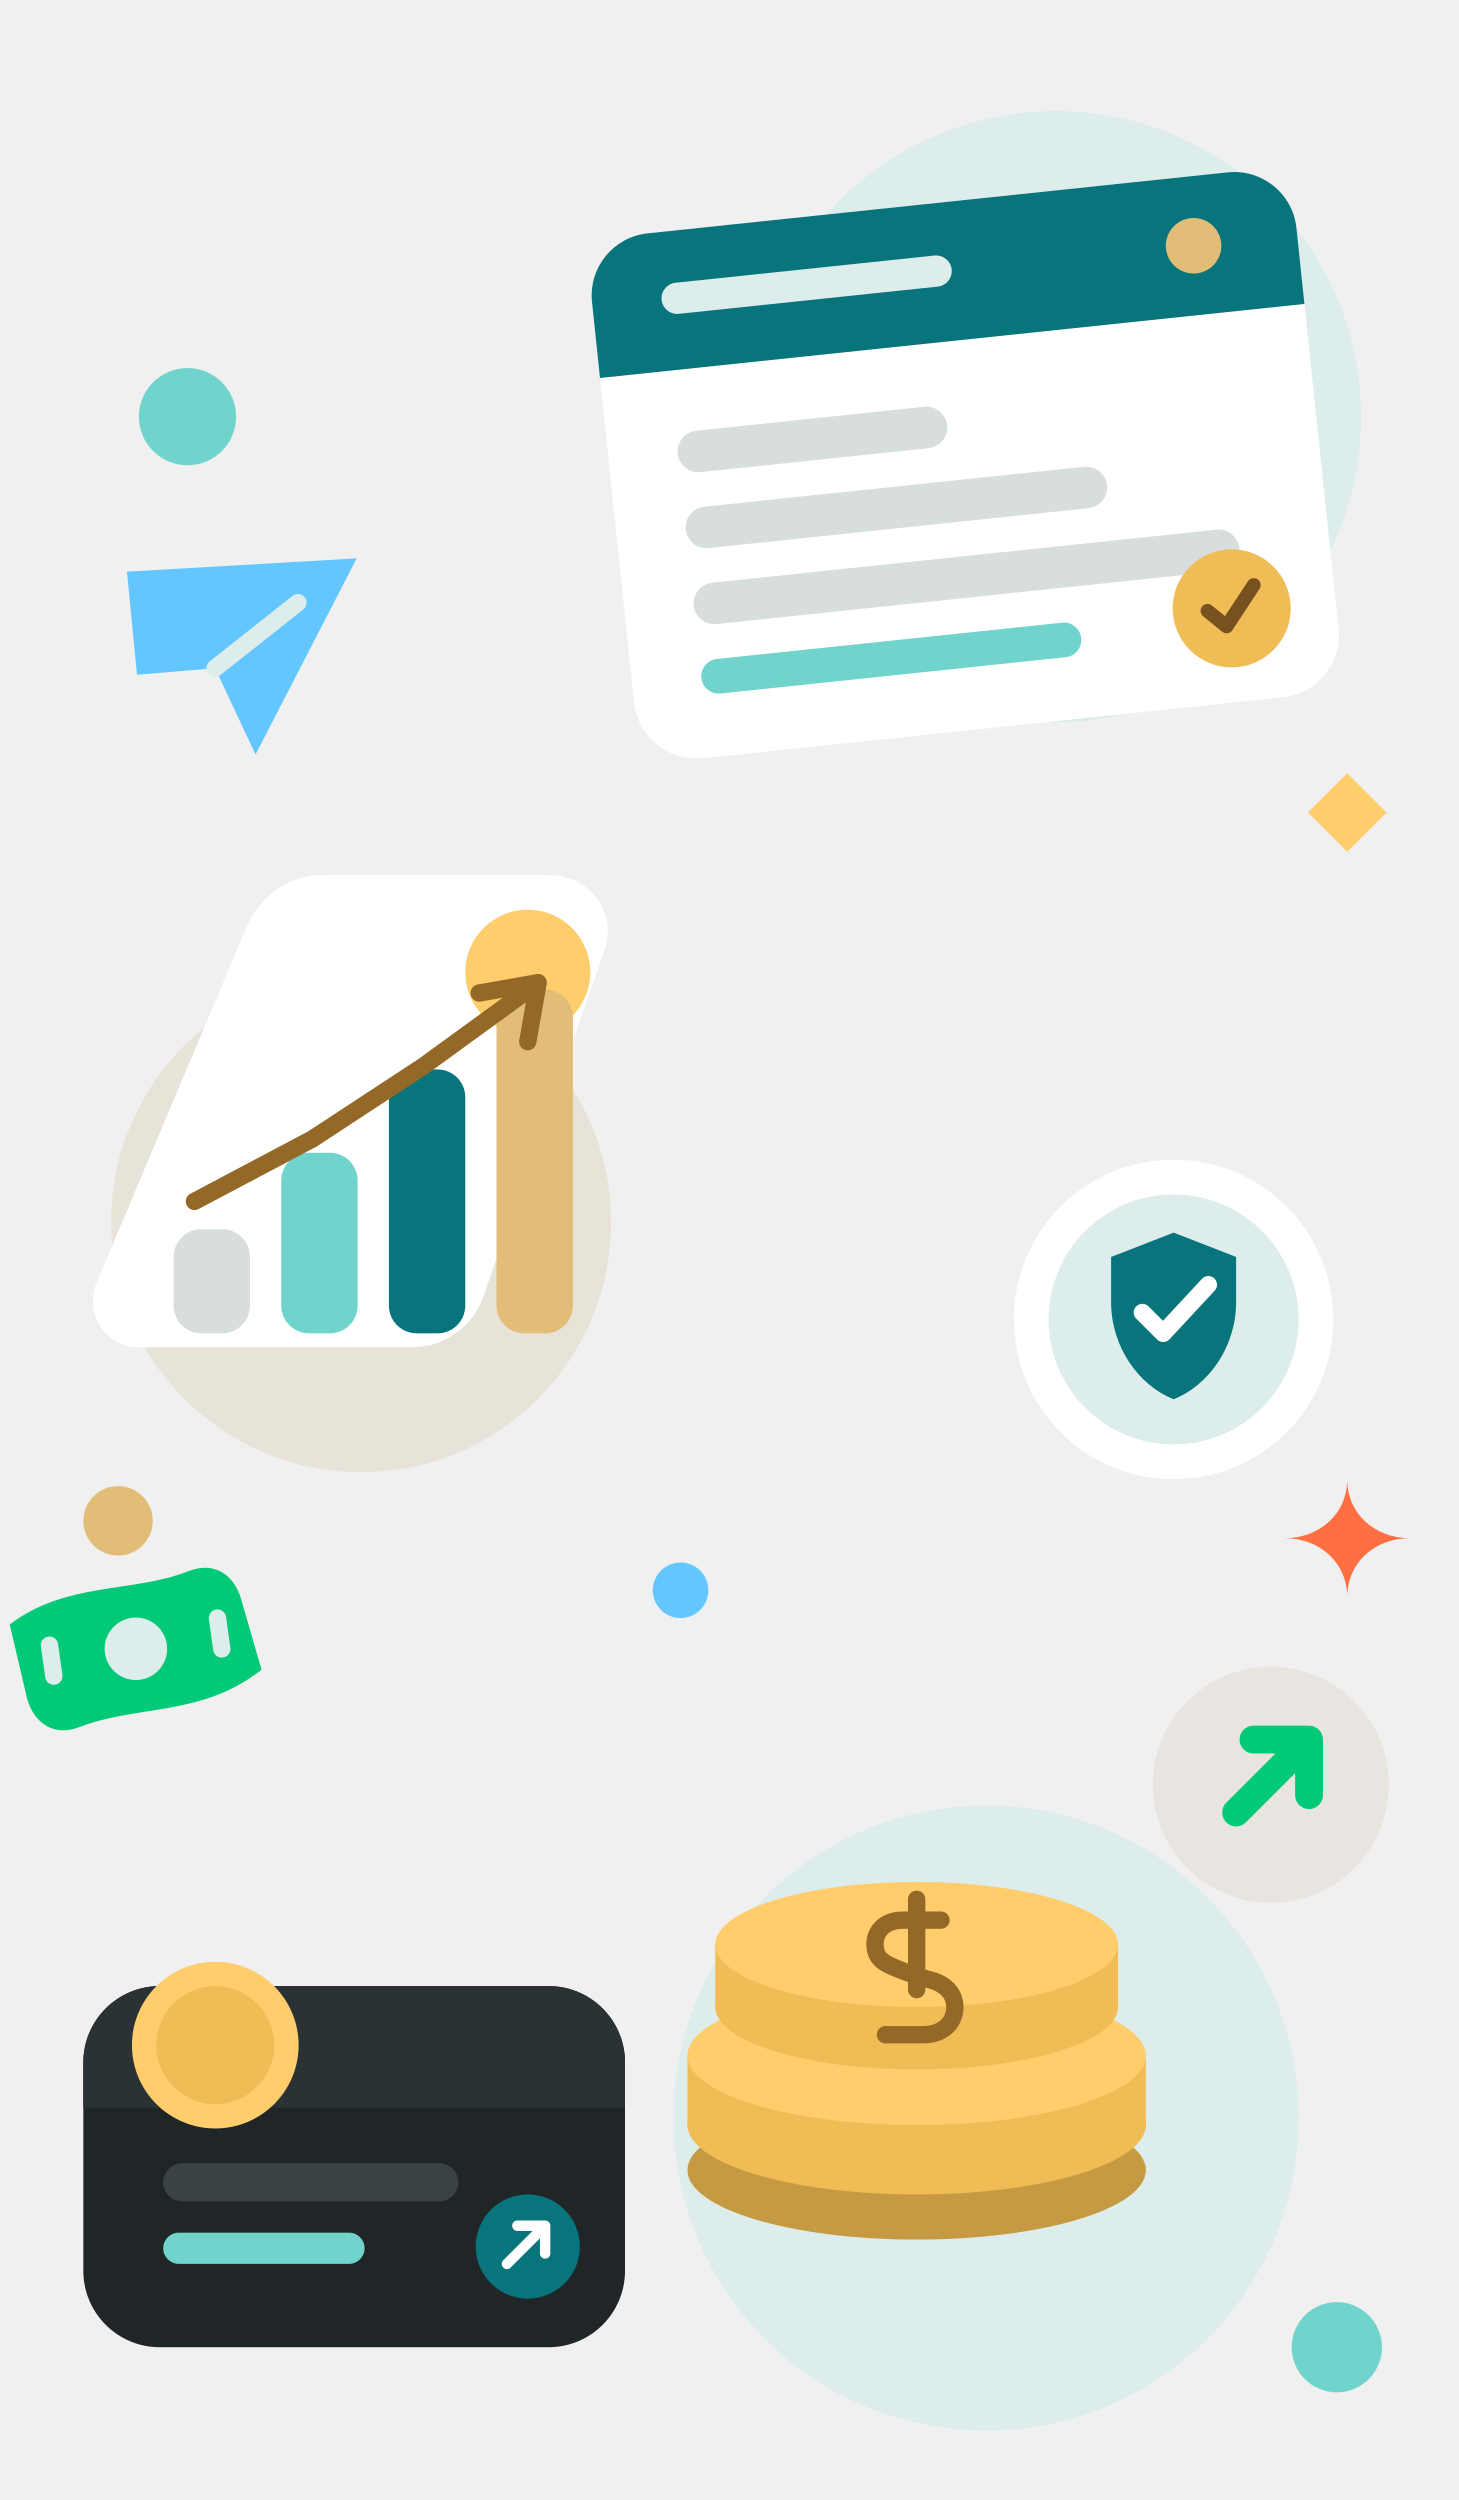
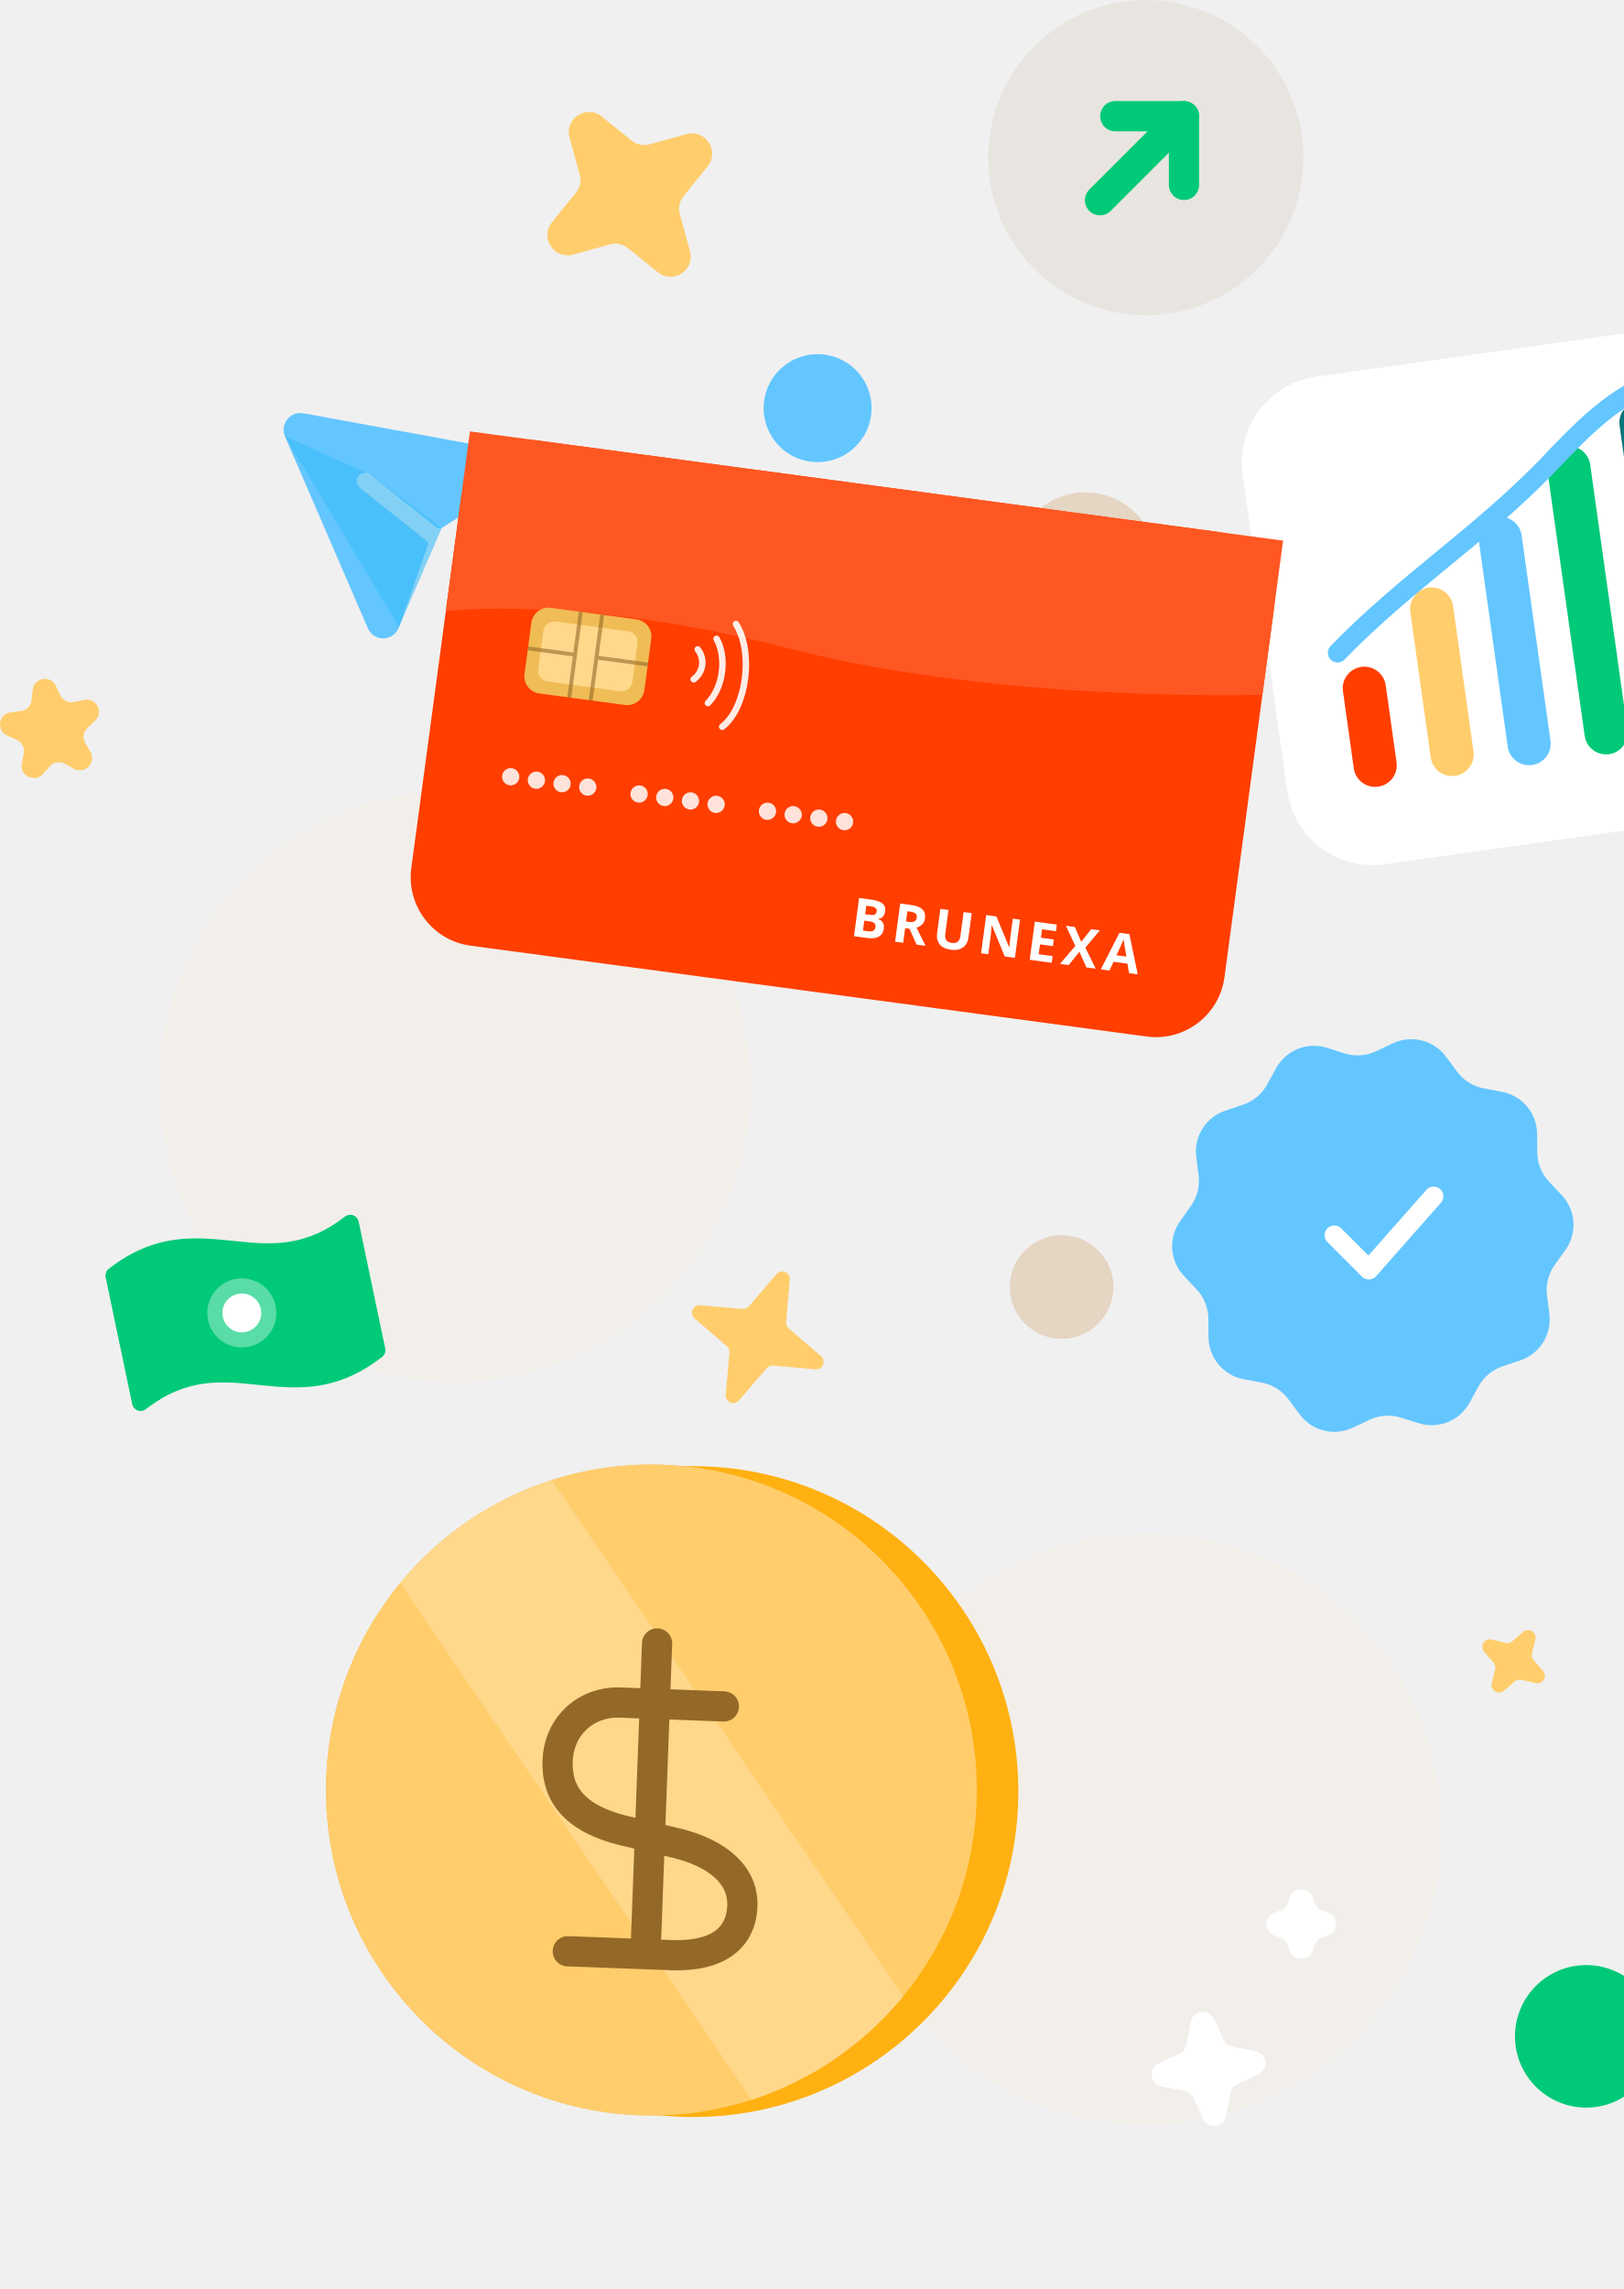
- <svg xmlns="http://www.w3.org/2000/svg" width="420" height="720" viewBox="0 0 420 720" fill="none">
-   <circle cx="304" cy="120" r="88" fill="#DCEDEC" />
-   <circle cx="104" cy="352" r="72" fill="#E8E3D8" />
-   <circle cx="284" cy="610" r="90" fill="#DCEDEC" />
-   <circle cx="54" cy="120" r="14" fill="#70D4CD" />
-   <circle cx="365" cy="390" r="17" fill="#E1BD78" />
-   <g transform="translate(176 58) rotate(-6 102 76)">
-     <rect width="204" height="152" rx="18" fill="#FFFFFF" />
-     <path d="M0 18C0 8.059 8.059 0 18 0H186C195.941 0 204 8.059 204 18V40H0V18Z" fill="#08747B" />
-     <rect x="20" y="15" width="84" height="9" rx="4.5" fill="#DCEDEC" />
-     <circle cx="174" cy="20" r="8" fill="#E1BD78" />
-     <rect x="20" y="58" width="78" height="12" rx="6" fill="#D8DEDE" />
-     <rect x="20" y="80" width="122" height="12" rx="6" fill="#D8DEDE" />
-     <rect x="20" y="102" width="158" height="12" rx="6" fill="#D8DEDE" />
-     <rect x="20" y="124" width="110" height="10" rx="5" fill="#70D4CD" />
-     <circle cx="174" cy="125" r="17" fill="#F0BC56" />
-     <path d="M167 125L172 130L181 119" fill="none" stroke="#75521E" stroke-width="4" stroke-linecap="round" stroke-linejoin="round" />
+ <svg xmlns="http://www.w3.org/2000/svg" width="376" height="530" viewBox="0 0 376 530" fill="none">
+   <circle cx="105.343" cy="251.5" r="68.5" fill="#F2EFEB" />
+   <circle cx="265.343" cy="423.5" r="68.5" fill="#F2EFEB" />
+   <circle cx="265.343" cy="36.5" r="36.5" fill="#E8E5E1" />
+   <circle cx="251.343" cy="130.5" r="16.5" fill="#E5D5C3" />
+   <circle cx="245.843" cy="298" r="12" fill="#E5D5C3" />
+   <circle cx="367.343" cy="471.5" r="16.5" fill="#00C978" />
+   <circle cx="189.343" cy="94.5" r="12.5" fill="#64C6FF" />
+   <g>
+     <path d="M70.153 95.677C70.153 95.677 70.177 95.674 70.189 95.673L117.821 104.392C118.593 104.519 119.308 104.878 119.87 105.422C120.431 105.966 120.813 106.669 120.964 107.436C120.986 107.546 121.004 107.655 121.016 107.766C121.101 108.491 120.977 109.226 120.658 109.883C120.339 110.541 119.838 111.093 119.215 111.475L102.29 122.246C102.121 122.354 101.922 122.406 101.721 122.396C101.52 122.385 101.328 122.312 101.171 122.187L85.695 109.875C85.293 109.571 84.788 109.437 84.289 109.5C83.789 109.564 83.334 109.82 83.02 110.214C82.707 110.608 82.56 111.109 82.61 111.61C82.661 112.111 82.905 112.573 83.291 112.896L98.767 125.216C98.925 125.341 99.039 125.512 99.095 125.705C99.15 125.898 99.144 126.104 99.077 126.293L92.39 145.223C92.133 145.962 91.658 146.607 91.027 147.07C90.396 147.533 89.639 147.794 88.856 147.818C88.074 147.841 87.302 147.626 86.645 147.202C85.987 146.777 85.474 146.162 85.174 145.439L65.971 100.986L65.967 100.95C65.708 100.316 65.623 99.624 65.72 98.945C65.817 98.267 66.092 97.626 66.518 97.09C66.945 96.553 67.506 96.139 68.144 95.891C68.783 95.643 69.477 95.569 70.153 95.677Z" fill="#64C6FF" />
+     <path d="M102.29 122.246L85.695 109.875L65.971 100.986L92.39 145.223L102.29 122.246Z" fill="#38BDF8" opacity="0.6" />
  </g>
-   <g transform="translate(28 250)">
-     <path d="M12 138C2 138 -4 128 0 119L43 17C47 8 55 2 65 2H130C142 2 150 13 146 24L111 124C108 132 100 138 91 138H12Z" fill="#FFFFFF" />
-     <circle cx="124" cy="30" r="18" fill="#FFCD6C" />
-     <rect x="22" y="104" width="22" height="30" rx="8" fill="#D8DEDE" />
-     <rect x="53" y="82" width="22" height="52" rx="8" fill="#70D4CD" />
-     <rect x="84" y="58" width="22" height="76" rx="8" fill="#08747B" />
-     <rect x="115" y="35" width="22" height="99" rx="8" fill="#E1BD78" />
-     <path d="M28 96L62 78L94 57L127 33L124 50L127 33L110 36" fill="none" stroke="#946928" stroke-width="5" stroke-linecap="round" stroke-linejoin="round" />
+   <path d="M254.746 46.358L274.191 26.912" stroke="#00C978" stroke-width="7" stroke-linecap="round" stroke-linejoin="round" />
+   <path d="M258.279 26.906H274.189V42.816" stroke="#00C978" stroke-width="7" stroke-linecap="round" stroke-linejoin="round" />
+   <g transform="translate(285, 90) rotate(-8)">
+     <rect x="0" y="0" width="118" height="114" rx="20" fill="#FFFFFF" />
+     <rect x="16" y="68" width="10" height="28" rx="5" fill="#FF3E00" />
+     <rect x="34" y="52" width="10" height="44" rx="5" fill="#FFCD6C" />
+     <rect x="52" y="38" width="10" height="58" rx="5" fill="#64C6FF" />
+     <rect x="70" y="24" width="10" height="72" rx="5" fill="#00C978" />
+     <rect x="88" y="16" width="10" height="80" rx="5" fill="#08747B" />
+     <path d="M16 64C34 50 52 42 70 28C80 20 88 14 98 12" stroke="#64C6FF" stroke-width="4.5" stroke-linecap="round" fill="none" />
+     <circle cx="98" cy="12" r="5" fill="#FF3E00" />
  </g>
-   <g transform="translate(292 334)">
-     <circle cx="46" cy="46" r="46" fill="#FFFFFF" />
-     <circle cx="46" cy="46" r="36" fill="#DCEDEC" />
-     <path d="M46 21L64 28V41C64 54 56 65 46 69C36 65 28 54 28 41V28L46 21Z" fill="#08747B" />
-     <path d="M37 44L43 50L56 36" fill="none" stroke="#FFFFFF" stroke-width="5" stroke-linecap="round" stroke-linejoin="round" />
+   <g transform="translate(195, 172) rotate(7.65)">
+     <rect x="-95" y="-60" width="190" height="118" rx="16" fill="#FF3E00" />
+     <path d="M-95 -60H95V-24C95 -24 35 -14 -15 -20C-65 -26 -95 -18 -95 -18V-60Z" fill="#FF5722" />
+     <rect x="-75" y="-22" width="28" height="20" rx="4" fill="#F0BC56" />
+     <rect x="-72" y="-19" width="22" height="14" rx="2.5" fill="#FFD88B" />
+     <path d="M-75 -12H-64M-59 -12H-47M-64 -22V-2M-59 -22V-2" stroke="#946928" stroke-width="0.9" opacity="0.6" />
+     <path d="M-36 -17C-34 -15 -34 -12 -36 -10M-32 -20C-29 -16 -29 -9 -32 -5M-28 -24C-23 -18 -23 -5 -28 0" stroke="#FFFFFF" stroke-width="1.5" stroke-linecap="round" fill="none" opacity="0.9" />
+     <g fill="#FFFFFF" opacity="0.85">
+       <circle cx="-75" cy="18" r="2" />
+       <circle cx="-69" cy="18" r="2" />
+       <circle cx="-63" cy="18" r="2" />
+       <circle cx="-57" cy="18" r="2" />
+       <circle cx="-45" cy="18" r="2" />
+       <circle cx="-39" cy="18" r="2" />
+       <circle cx="-33" cy="18" r="2" />
+       <circle cx="-27" cy="18" r="2" />
+       <circle cx="-15" cy="18" r="2" />
+       <circle cx="-9" cy="18" r="2" />
+       <circle cx="-3" cy="18" r="2" />
+       <circle cx="3" cy="18" r="2" />
+     </g>
+     <text x="75" y="44" font-family="'Plus Jakarta Sans', system-ui, sans-serif" font-size="12.5" font-weight="900" fill="#FFFFFF" letter-spacing="1.2" text-anchor="end">BRUNEXA</text>
  </g>
-   <g transform="translate(198 530)">
-     <ellipse cx="66" cy="95" rx="66" ry="20" fill="#C69A42" />
-     <ellipse cx="66" cy="82" rx="66" ry="20" fill="#F0BC56" />
-     <rect x="0" y="62" width="132" height="21" fill="#F0BC56" />
-     <ellipse cx="66" cy="62" rx="66" ry="20" fill="#FFCD6C" />
-     <ellipse cx="66" cy="48" rx="58" ry="18" fill="#F0BC56" />
-     <rect x="8" y="30" width="116" height="19" fill="#F0BC56" />
-     <ellipse cx="66" cy="30" rx="58" ry="18" fill="#FFCD6C" />
-     <path d="M66 17V43M73 23H62C57 23 54 26 54 30C54 35 58 36 63 38L69 40C74 41 77 44 77 48C77 53 73 56 68 56H57" fill="none" stroke="#946928" stroke-width="5" stroke-linecap="round" />
+   <path d="M322.558 241.574C326.873 239.535 332.028 240.831 334.867 244.668L337.424 248.124C338.922 250.148 341.129 251.533 343.604 252.001L347.827 252.8C352.517 253.688 355.926 257.766 355.967 262.539L356.005 266.838C356.027 269.356 356.998 271.773 358.725 273.607L361.672 276.736C364.945 280.211 365.305 285.514 362.533 289.4L360.037 292.899C358.574 294.95 357.939 297.476 358.259 299.974L358.804 304.238C359.409 308.973 356.584 313.475 352.057 314.99L347.98 316.353C345.592 317.153 343.593 318.823 342.383 321.032L340.318 324.802C338.024 328.988 333.092 330.97 328.54 329.534L324.44 328.242C322.038 327.484 319.439 327.661 317.162 328.737L313.275 330.573C308.959 332.611 303.804 331.316 300.965 327.479L298.408 324.023C296.91 321.998 294.704 320.614 292.229 320.145L288.005 319.346C283.316 318.458 279.907 314.38 279.865 309.607L279.828 305.309C279.806 302.79 278.835 300.373 277.108 298.54L274.161 295.41C270.888 291.936 270.528 286.633 273.299 282.747L275.796 279.247C277.258 277.197 277.893 274.67 277.574 272.172L277.029 267.908C276.424 263.173 279.249 258.671 283.776 257.157L287.852 255.793C290.241 254.994 292.24 253.323 293.45 251.114L295.515 247.344C297.808 243.158 302.74 241.177 307.293 242.612L311.392 243.905C313.794 244.662 316.393 244.485 318.671 243.41L322.558 241.574Z" fill="#64C6FF" />
+   <path d="M309 286L317 294L332 277" stroke="#FFFFFF" stroke-width="4.5" stroke-linecap="round" stroke-linejoin="round" />
+   <g>
+     <path d="M81.799 281.391C81.481 281.275 81.137 281.241 80.802 281.293C80.467 281.346 80.15 281.482 79.882 281.691C70.454 289.03 62.448 288.194 53.985 287.315C45.088 286.408 35.898 285.46 25.198 293.775C24.903 294.005 24.678 294.313 24.549 294.664C24.419 295.016 24.391 295.396 24.468 295.762L30.616 325.108C30.685 325.44 30.838 325.749 31.06 326.006C31.282 326.263 31.565 326.459 31.884 326.576C32.202 326.692 32.545 326.726 32.881 326.674C33.216 326.622 33.533 326.485 33.8 326.277C43.228 318.938 51.235 319.774 59.71 320.65C64.733 321.169 69.85 321.698 75.272 320.562C79.454 319.686 83.824 317.82 88.477 314.204C88.772 313.975 88.997 313.667 89.127 313.316C89.256 312.964 89.284 312.584 89.207 312.217L83.06 282.872C82.993 282.538 82.842 282.227 82.621 281.968C82.401 281.709 82.118 281.511 81.799 281.391Z" fill="#00C978" />
+     <circle cx="56" cy="304" r="8" fill="#FFFFFF" opacity="0.35" />
+     <circle cx="56" cy="304" r="4.5" fill="#FFFFFF" />
  </g>
-   <g transform="translate(24 572)">
-     <rect width="156" height="104" rx="22" fill="#202527" />
-     <path d="M0 22C0 9.85 9.85 0 22 0H134C146.15 0 156 9.85 156 22V35H0V22Z" fill="#2A3235" />
-     <circle cx="38" cy="17" r="24" fill="#FFCD6C" />
-     <circle cx="38" cy="17" r="17" fill="#F0BC56" />
-     <rect x="23" y="51" width="85" height="11" rx="5.5" fill="#3A4245" />
-     <rect x="23" y="71" width="58" height="9" rx="4.5" fill="#70D4CD" />
-     <circle cx="128" cy="75" r="15" fill="#08747B" />
-     <path d="M122 80L133 69M133 69H125M133 69V77" fill="none" stroke="#FFFFFF" stroke-width="3" stroke-linecap="round" stroke-linejoin="round" />
+   <circle cx="150.86" cy="414.469" r="75.358" transform="rotate(2.13786 150.86 414.469)" fill="#F0BC56" />
+   <path d="M235.779 417.639C234.227 459.229 199.252 491.686 157.662 490.134C116.072 488.581 83.615 453.607 85.168 412.017C86.72 370.427 121.694 337.97 163.285 339.522C204.875 341.075 237.332 376.049 235.779 417.639Z" fill="#FFB112" />
+   <path d="M226.166 417.28C224.613 458.87 189.639 491.327 148.049 489.774C106.459 488.222 74.002 453.248 75.554 411.657C77.107 370.067 112.081 337.61 153.671 339.163C195.261 340.715 227.718 375.69 226.166 417.28Z" fill="#FFCD6C" />
+   <mask id="mask_coin_big" style="mask-type:alpha" maskUnits="userSpaceOnUse" x="75" y="339" width="152" height="151">
+     <path d="M226.166 417.282C224.613 458.872 189.639 491.329 148.049 489.777C106.459 488.224 74.002 453.25 75.554 411.66C77.107 370.07 112.081 337.613 153.671 339.165C195.261 340.718 227.718 375.692 226.166 417.282Z" fill="#FFCD6C" />
+   </mask>
+   <g mask="url(#mask_coin_big)">
+     <rect x="89.604" y="362.096" width="42.483" height="161.382" transform="rotate(-34.2486 89.6038 362.096)" fill="#FFD88B" />
  </g>
-   <g transform="translate(30 154) rotate(8 37 24)">
-     <path d="M5 15L70 2L49 62L34 39L12 44L5 15Z" fill="#64C6FF" />
-     <path d="M34 39L55 17" fill="none" stroke="#DCEDEC" stroke-width="5" stroke-linecap="round" />
+   <g transform="translate(150.9, 414.5) rotate(2.14)">
+     <path d="M0 -34V34M16 -20H-8C-16 -20 -22 -14 -22 -6C-22 3 -16 8 -4 10L6 12C16 14 22 19 22 26C22 34 16 38 6 38H-18" stroke="#946928" stroke-width="7" stroke-linecap="round" stroke-linejoin="round" fill="none" />
  </g>
-   <g transform="translate(2 454) rotate(-8 36 20)">
-     <path d="M2 9C20 -1 38 5 55 1C63 -1 68 4 69 11L72 32C53 43 36 37 18 41C10 43 5 38 4 31L2 9Z" fill="#00C978" />
-     <circle cx="37" cy="21" r="9" fill="#DCEDEC" />
-     <rect x="10" y="14" width="5" height="14" rx="2.5" fill="#DCEDEC" />
-     <rect x="59" y="13" width="5" height="14" rx="2.5" fill="#DCEDEC" />
-   </g>
-   <g transform="translate(332 480)">
-     <circle cx="34" cy="34" r="34" fill="#E8E5E1" />
-     <path d="M24 42L45 21M45 21H29M45 21V37" fill="none" stroke="#00C978" stroke-width="8" stroke-linecap="round" stroke-linejoin="round" />
-   </g>
-   <circle cx="34" cy="438" r="10" fill="#E1BD78" />
-   <circle cx="385" cy="676" r="13" fill="#70D4CD" />
-   <path d="M380 226H396V242H380V226Z" fill="#FFCD6C" transform="rotate(45 388 234)" />
-   <path d="M388 426C388 436 396 443 406 443C396 443 388 450 388 460C388 450 380 443 370 443C380 443 388 436 388 426Z" fill="#FF6F41" />
-   <circle cx="196" cy="458" r="8" fill="#64C6FF" />
+   <path d="M131.896 31.861C130.686 27.476 135.809 24.116 139.348 26.974L146.249 32.548C147.423 33.495 148.981 33.819 150.435 33.418L158.986 31.057C163.371 29.846 166.731 34.97 163.873 38.508L158.299 45.41C157.351 46.583 157.027 48.142 157.429 49.596L159.79 58.147C161.001 62.531 155.877 65.891 152.338 63.033L145.437 57.459C144.264 56.512 142.705 56.188 141.251 56.589L132.7 58.95C128.316 60.161 124.956 55.038 127.814 51.499L133.387 44.598C134.335 43.424 134.659 41.866 134.258 40.411L131.896 31.861Z" fill="#FFCD6C" />
+   <path d="M343.714 382.461C342.607 381.175 343.799 379.225 345.449 379.625L348.665 380.405C349.212 380.537 349.789 380.398 350.215 380.031L352.723 377.872C354.009 376.765 355.959 377.957 355.559 379.606L354.779 382.822C354.646 383.369 354.786 383.947 355.153 384.373L357.312 386.881C358.419 388.167 357.226 390.117 355.577 389.717L352.361 388.937C351.814 388.804 351.237 388.943 350.811 389.311L348.303 391.47C347.017 392.577 345.067 391.384 345.467 389.735L346.247 386.519C346.379 385.972 346.24 385.395 345.873 384.968L343.714 382.461Z" fill="#FFCD6C" />
+   <path d="M160.857 305.284C159.569 304.179 160.456 302.072 162.147 302.22L171.948 303.08C172.509 303.129 173.059 302.905 173.426 302.478L179.836 295.013C180.941 293.725 183.048 294.612 182.899 296.303L182.04 306.105C181.991 306.665 182.215 307.215 182.642 307.582L190.107 313.992C191.394 315.097 190.508 317.204 188.817 317.056L179.015 316.196C178.455 316.147 177.905 316.371 177.538 316.798L171.128 324.263C170.023 325.551 167.916 324.664 168.064 322.973L168.924 313.171C168.973 312.611 168.749 312.061 168.322 311.694L160.857 305.284Z" fill="#FFCD6C" />
+   <path d="M1.682 170.333C-0.937 169.164 -0.365 165.291 2.48 164.929L4.856 164.626C6.16 164.46 7.179 163.419 7.318 162.111L7.57 159.729C7.872 156.877 11.732 156.223 12.956 158.817L13.978 160.983C14.539 162.173 15.844 162.82 17.131 162.548L19.474 162.051C22.28 161.457 24.094 164.927 22.006 166.892L20.261 168.533C19.304 169.435 19.091 170.876 19.748 172.016L20.944 174.091C22.376 176.576 19.637 179.373 17.122 177.994L15.022 176.843C13.869 176.21 12.433 176.453 11.552 177.43L9.948 179.209C8.027 181.339 4.52 179.599 5.055 176.781L5.501 174.428C5.746 173.135 5.071 171.844 3.87 171.309L1.682 170.333Z" fill="#FFCD6C" />
+   <path d="M269.003 483.126C266.293 482.62 265.824 478.936 268.322 477.768L273.192 475.49C274.02 475.103 274.611 474.34 274.779 473.441L275.765 468.156C276.271 465.446 279.955 464.978 281.123 467.475L283.401 472.345C283.788 473.173 284.551 473.764 285.45 473.932L290.735 474.919C293.445 475.425 293.913 479.108 291.416 480.276L286.546 482.554C285.717 482.941 285.127 483.704 284.959 484.603L283.972 489.888C283.466 492.598 279.782 493.066 278.614 490.569L276.337 485.699C275.95 484.871 275.187 484.28 274.288 484.112L269.003 483.126Z" fill="#FFFFFF" />
+   <path d="M295.245 448.2C292.62 447.357 292.62 443.643 295.245 442.8L296.43 442.419C297.3 442.139 297.982 441.457 298.262 440.586L298.643 439.401C299.487 436.777 303.2 436.777 304.044 439.401L304.425 440.586C304.704 441.457 305.387 442.139 306.257 442.419L307.442 442.8C310.067 443.643 310.067 447.357 307.442 448.2L306.257 448.581C305.387 448.861 304.704 449.543 304.425 450.414L304.044 451.599C303.2 454.223 299.487 454.223 298.643 451.599L298.262 450.414C297.982 449.543 297.3 448.861 296.43 448.581L295.245 448.2Z" fill="#FFFFFF" />
</svg>
